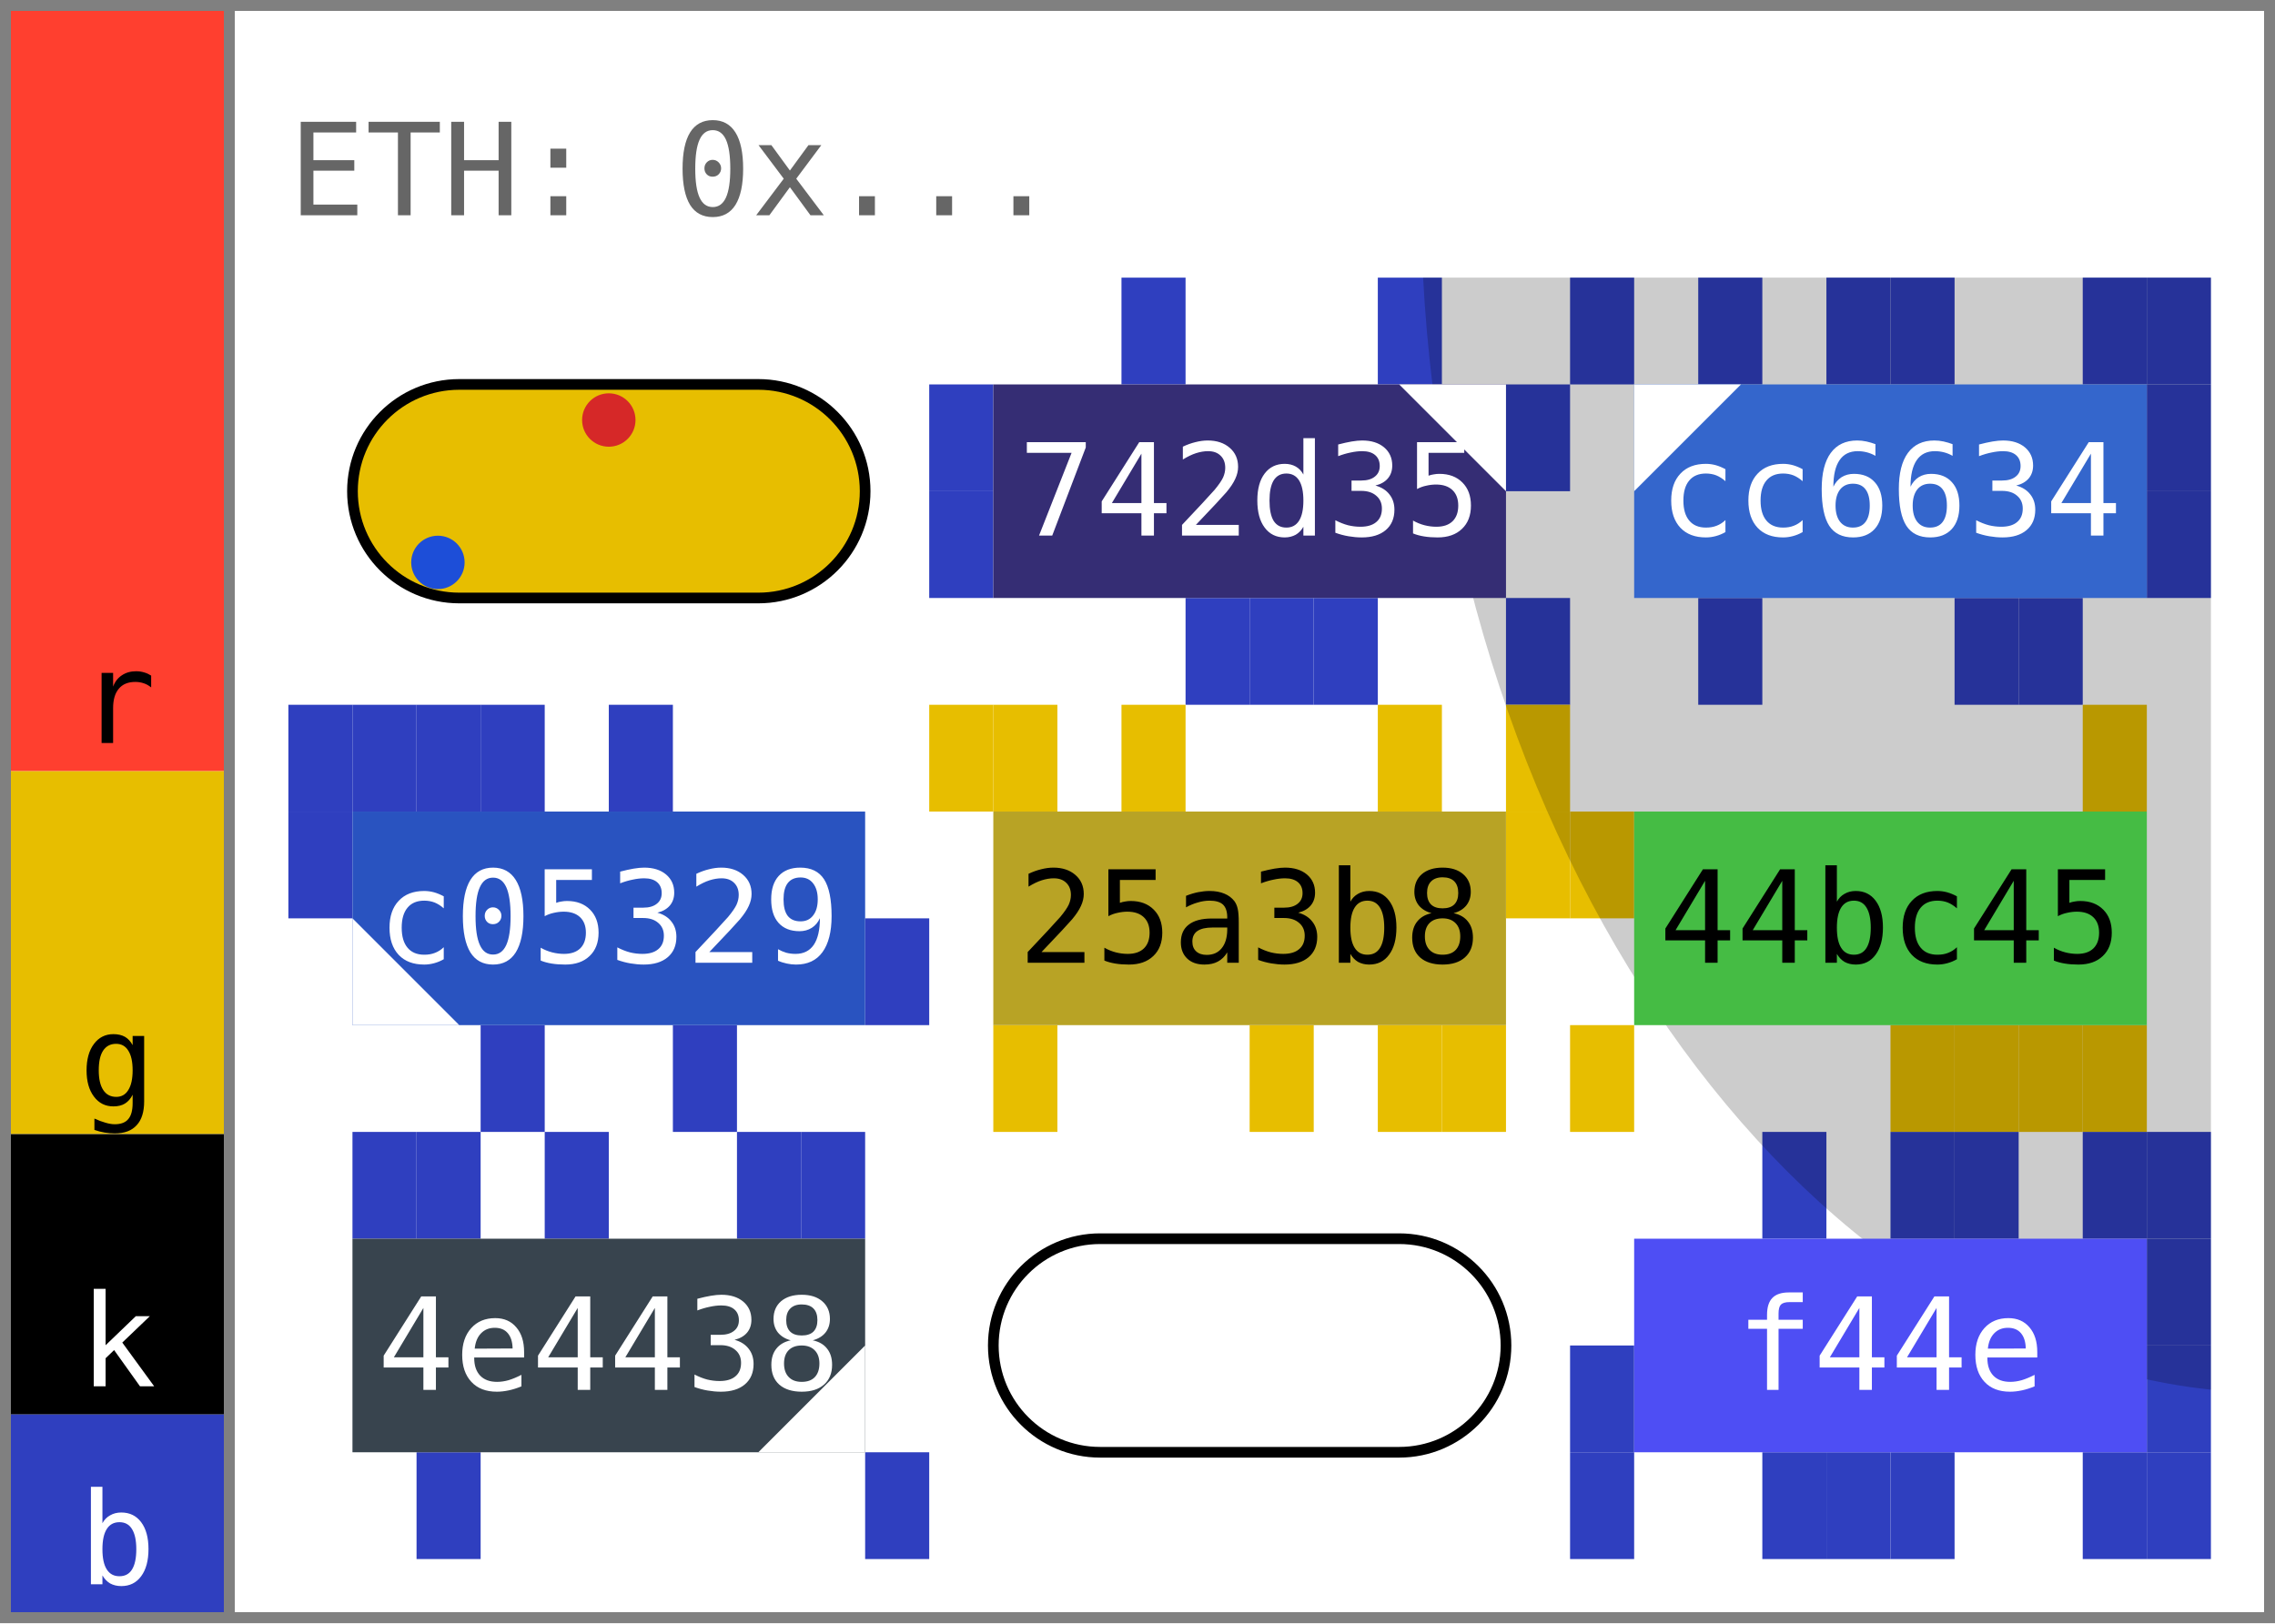
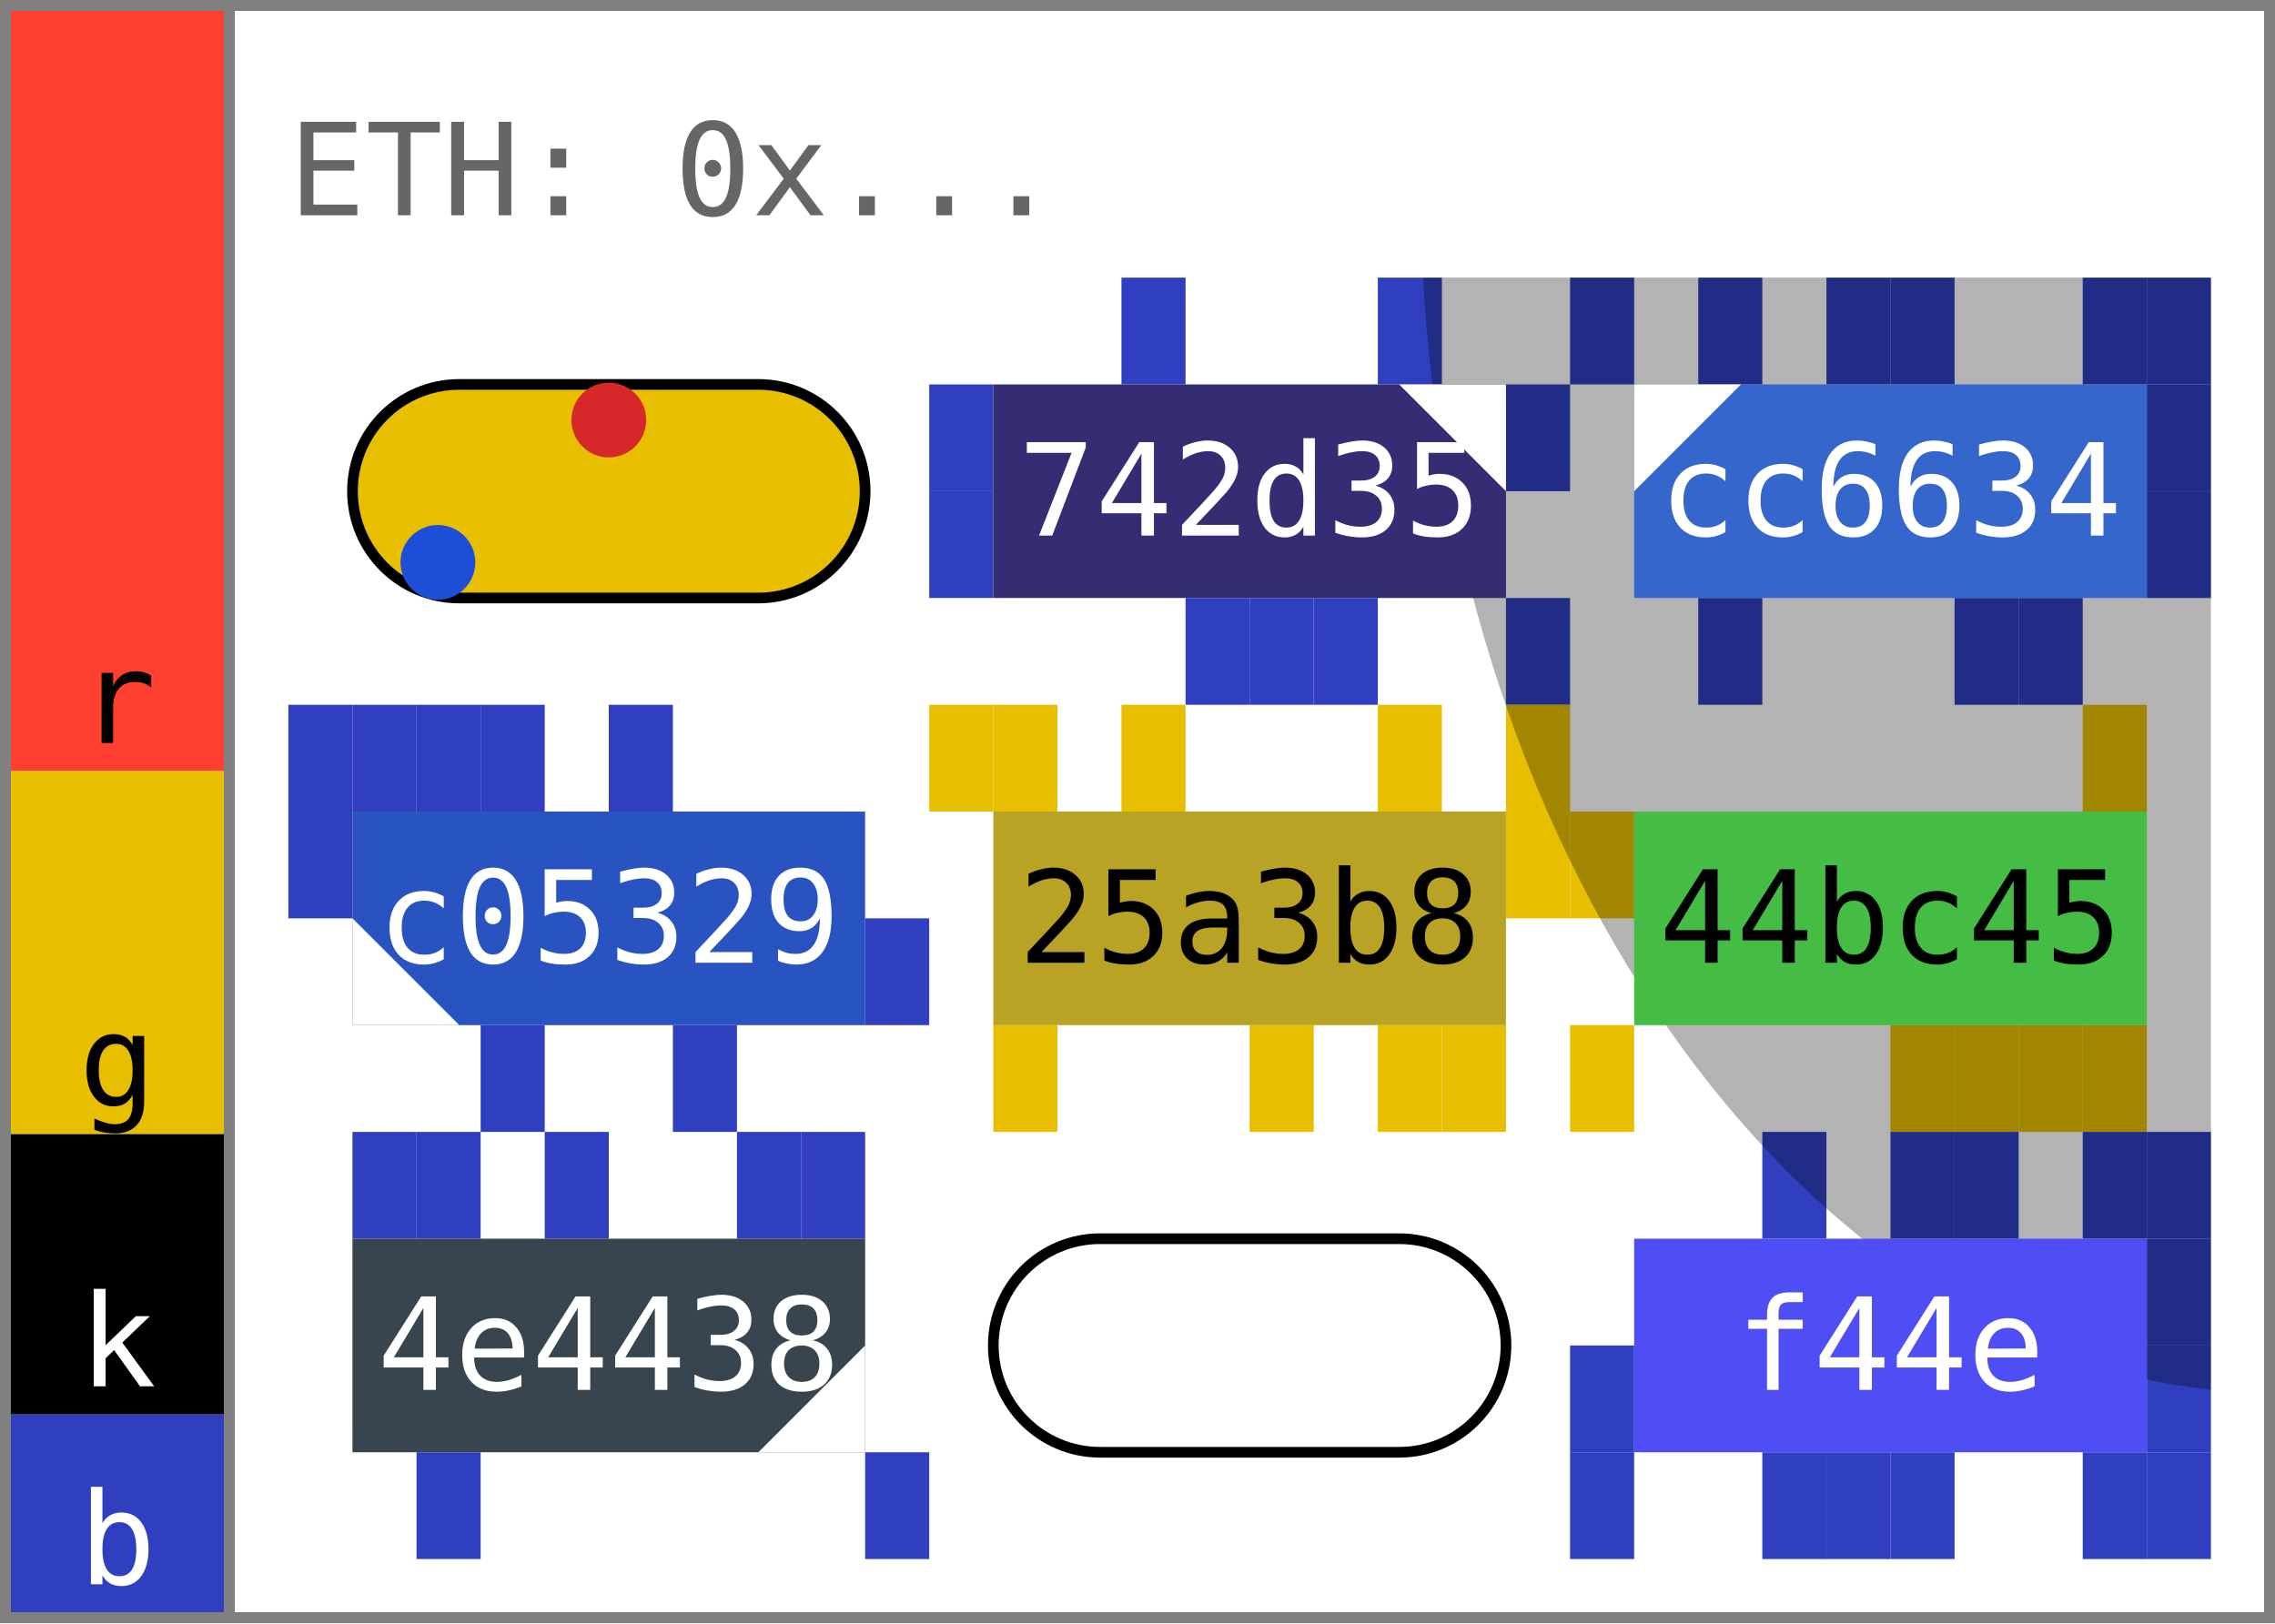
<svg xmlns="http://www.w3.org/2000/svg" width="213.0" height="152.0" viewBox="0 0 213.0 152.0" data-entviz-version="v6" data-entviz-lib="0.6.0" data-input-bytes="42" data-cols="3" data-rows="3">
  <defs>
    <clipPath id="grid-clip-c3948808cf358488-3x3">
      <rect x="27.0" y="26.0" width="180.0" height="120.0" />
    </clipPath>
  </defs>
  <rect x="0" y="0" width="213.0" height="152.0" fill="#ffffff" />
  <g data-channel="grid">
    <rect x="27.0" y="26.0" width="180.0" height="120.0" fill="#ffffff" />
    <g>
      <rect x="105.0" y="26.0" width="6.0" height="10.0" fill="#2f3fbf" />
      <rect x="129.0" y="26.0" width="6.0" height="10.0" fill="#2f3fbf" />
      <rect x="141.0" y="36.0" width="6.0" height="10.0" fill="#2f3fbf" />
      <rect x="141.0" y="56.0" width="6.0" height="10.0" fill="#2f3fbf" />
      <rect x="123.0" y="56.0" width="6.0" height="10.0" fill="#2f3fbf" />
      <rect x="117.0" y="56.0" width="6.0" height="10.0" fill="#2f3fbf" />
      <rect x="111.0" y="56.0" width="6.0" height="10.0" fill="#2f3fbf" />
      <rect x="87.0" y="46.0" width="6.0" height="10.0" fill="#2f3fbf" />
      <rect x="87.0" y="36.0" width="6.0" height="10.0" fill="#2f3fbf" />
      <rect x="147.0" y="26.0" width="6.0" height="10.0" fill="#2f3fbf" />
      <rect x="159.0" y="26.0" width="6.0" height="10.0" fill="#2f3fbf" />
      <rect x="171.0" y="26.0" width="6.0" height="10.0" fill="#2f3fbf" />
      <rect x="177.0" y="26.0" width="6.0" height="10.0" fill="#2f3fbf" />
      <rect x="195.0" y="26.0" width="6.0" height="10.0" fill="#2f3fbf" />
      <rect x="201.0" y="26.0" width="6.0" height="10.0" fill="#2f3fbf" />
      <rect x="201.0" y="36.0" width="6.0" height="10.0" fill="#2f3fbf" />
      <rect x="201.0" y="46.0" width="6.0" height="10.0" fill="#2f3fbf" />
      <rect x="189.0" y="56.0" width="6.0" height="10.0" fill="#2f3fbf" />
      <rect x="183.0" y="56.0" width="6.0" height="10.0" fill="#2f3fbf" />
      <rect x="159.0" y="56.0" width="6.0" height="10.0" fill="#2f3fbf" />
      <rect x="27.0" y="66.0" width="6.0" height="10.0" fill="#2f3fbf" />
      <rect x="33.0" y="66.0" width="6.0" height="10.0" fill="#2f3fbf" />
      <rect x="39.0" y="66.0" width="6.0" height="10.0" fill="#2f3fbf" />
      <rect x="45.0" y="66.0" width="6.0" height="10.0" fill="#2f3fbf" />
      <rect x="57.0" y="66.0" width="6.0" height="10.0" fill="#2f3fbf" />
      <rect x="81.0" y="86.0" width="6.0" height="10.0" fill="#2f3fbf" />
      <rect x="63.0" y="96.0" width="6.0" height="10.0" fill="#2f3fbf" />
      <rect x="45.0" y="96.0" width="6.0" height="10.0" fill="#2f3fbf" />
      <rect x="27.0" y="76.0" width="6.0" height="10.0" fill="#2f3fbf" />
      <rect x="87.0" y="66.0" width="6.0" height="10.0" fill="#e7be00" />
      <rect x="93.0" y="66.0" width="6.0" height="10.0" fill="#e7be00" />
      <rect x="105.0" y="66.0" width="6.0" height="10.0" fill="#e7be00" />
      <rect x="129.0" y="66.0" width="6.0" height="10.0" fill="#e7be00" />
      <rect x="141.0" y="66.0" width="6.0" height="10.0" fill="#e7be00" />
      <rect x="141.0" y="76.0" width="6.0" height="10.0" fill="#e7be00" />
      <rect x="135.0" y="96.0" width="6.0" height="10.0" fill="#e7be00" />
      <rect x="129.0" y="96.0" width="6.0" height="10.0" fill="#e7be00" />
      <rect x="117.0" y="96.0" width="6.0" height="10.0" fill="#e7be00" />
      <rect x="93.0" y="96.0" width="6.0" height="10.0" fill="#e7be00" />
      <rect x="195.0" y="66.0" width="6.0" height="10.0" fill="#e7be00" />
      <rect x="195.0" y="96.0" width="6.0" height="10.0" fill="#e7be00" />
      <rect x="189.0" y="96.0" width="6.0" height="10.0" fill="#e7be00" />
      <rect x="183.0" y="96.0" width="6.0" height="10.0" fill="#e7be00" />
      <rect x="177.0" y="96.0" width="6.0" height="10.0" fill="#e7be00" />
      <rect x="147.0" y="96.0" width="6.0" height="10.0" fill="#e7be00" />
      <rect x="147.0" y="76.0" width="6.0" height="10.0" fill="#e7be00" />
      <rect x="33.0" y="106.0" width="6.0" height="10.0" fill="#2f3fbf" />
      <rect x="39.0" y="106.0" width="6.0" height="10.0" fill="#2f3fbf" />
      <rect x="51.0" y="106.0" width="6.0" height="10.0" fill="#2f3fbf" />
      <rect x="69.0" y="106.0" width="6.0" height="10.0" fill="#2f3fbf" />
      <rect x="75.0" y="106.0" width="6.0" height="10.0" fill="#2f3fbf" />
      <rect x="81.0" y="136.0" width="6.0" height="10.0" fill="#2f3fbf" />
      <rect x="39.0" y="136.0" width="6.0" height="10.0" fill="#2f3fbf" />
      <rect x="165.0" y="106.0" width="6.0" height="10.0" fill="#2f3fbf" />
      <rect x="177.0" y="106.0" width="6.0" height="10.0" fill="#2f3fbf" />
      <rect x="183.0" y="106.0" width="6.0" height="10.0" fill="#2f3fbf" />
      <rect x="195.0" y="106.0" width="6.0" height="10.0" fill="#2f3fbf" />
      <rect x="201.0" y="106.0" width="6.0" height="10.0" fill="#2f3fbf" />
      <rect x="201.0" y="116.0" width="6.0" height="10.0" fill="#2f3fbf" />
      <rect x="201.0" y="126.0" width="6.0" height="10.0" fill="#2f3fbf" />
      <rect x="201.0" y="136.0" width="6.0" height="10.0" fill="#2f3fbf" />
      <rect x="195.0" y="136.0" width="6.0" height="10.0" fill="#2f3fbf" />
      <rect x="177.0" y="136.0" width="6.0" height="10.0" fill="#2f3fbf" />
      <rect x="171.0" y="136.0" width="6.0" height="10.0" fill="#2f3fbf" />
      <rect x="165.0" y="136.0" width="6.0" height="10.0" fill="#2f3fbf" />
      <rect x="147.0" y="136.0" width="6.0" height="10.0" fill="#2f3fbf" />
      <rect x="147.0" y="126.0" width="6.0" height="10.0" fill="#2f3fbf" />
    </g>
    <g clip-path="url(#grid-clip-c3948808cf358488-3x3)" data-channel="ellipse" data-ellipse-anchor-x="207.0" data-ellipse-anchor-y="26.0" data-ellipse-rx="104.70520903947423" data-ellipse-ry="73.55324601946538" data-ellipse-rotation-deg="84.0">
-       <ellipse cx="207.0" cy="26.0" rx="104.705" ry="73.553" transform="rotate(84.0 207.0 26.0)" fill="#000000" fill-opacity="0.2" />
+       <ellipse cx="207.0" cy="26.0" rx="104.705" ry="73.553" transform="rotate(84.0 207.0 26.0)" fill="#000000" fill-opacity="0.3" />
    </g>
    <g>
      <g data-channel="cell" data-cell-index="0" data-cell-row="0" data-cell-col="0" data-cell-blank="true" data-cell-blank-map="true">
        <rect x="33.0" y="36.0" width="48.0" height="20.0" rx="10.0" ry="10.0" fill="#e7be00" stroke="#000000" stroke-width="1" />
-         <circle cx="57.0" cy="39.333" r="2.5" fill="#d62828" data-blank-map-max="true" />
-         <circle cx="41.0" cy="52.667" r="2.5" fill="#1d4ed8" data-blank-map-min="true" />
+         <circle cx="57.0" cy="39.333" r="3.5" fill="#d62828" data-blank-map-max="true" />
+         <circle cx="41.0" cy="52.667" r="3.5" fill="#1d4ed8" data-blank-map-min="true" />
      </g>
      <g data-channel="cell" data-cell-index="1" data-cell-row="0" data-cell-col="1" data-cell-quartile="2">
        <rect x="93.0" y="36.0" width="48.0" height="20.0" fill="#352d74" />
        <text x="117.0" y="46.0" fill="#ffffff" style="font-family: &quot;JetBrains Mono&quot;, &quot;Menlo&quot;, &quot;Consolas&quot;, &quot;DejaVu Sans Mono&quot;, &quot;Liberation Mono&quot;, &quot;Roboto Mono&quot;, &quot;Noto Sans Mono&quot;, monospace; font-size: 12.0px;" text-anchor="middle" dominant-baseline="central">742d35</text>
        <polygon points="141.0,36.0 131.0,36.0 141.0,46.0" fill="#ffffff" />
      </g>
      <g data-channel="cell" data-cell-index="2" data-cell-row="0" data-cell-col="2" data-cell-quartile="1">
        <rect x="153.0" y="36.0" width="48.0" height="20.0" fill="#3466cc" />
        <text x="177.0" y="46.0" fill="#ffffff" style="font-family: &quot;JetBrains Mono&quot;, &quot;Menlo&quot;, &quot;Consolas&quot;, &quot;DejaVu Sans Mono&quot;, &quot;Liberation Mono&quot;, &quot;Roboto Mono&quot;, &quot;Noto Sans Mono&quot;, monospace; font-size: 12.0px;" text-anchor="middle" dominant-baseline="central">cc6634</text>
        <polygon points="153.0,36.0 163.0,36.0 153.0,46.0" fill="#ffffff" />
      </g>
      <g data-channel="cell" data-cell-index="3" data-cell-row="1" data-cell-col="0" data-cell-quartile="4">
        <rect x="33.0" y="76.0" width="48.0" height="20.0" fill="#2953c0" />
        <text x="57.0" y="86.0" fill="#ffffff" style="font-family: &quot;JetBrains Mono&quot;, &quot;Menlo&quot;, &quot;Consolas&quot;, &quot;DejaVu Sans Mono&quot;, &quot;Liberation Mono&quot;, &quot;Roboto Mono&quot;, &quot;Noto Sans Mono&quot;, monospace; font-size: 12.0px;" text-anchor="middle" dominant-baseline="central">c05329</text>
        <polygon points="33.0,96.0 33.0,86.0 43.0,96.0" fill="#ffffff" />
      </g>
      <g data-channel="cell" data-cell-index="4" data-cell-row="1" data-cell-col="1">
        <rect x="93.0" y="76.0" width="48.0" height="20.0" fill="#b8a325" />
        <text x="117.0" y="86.0" fill="#000000" style="font-family: &quot;JetBrains Mono&quot;, &quot;Menlo&quot;, &quot;Consolas&quot;, &quot;DejaVu Sans Mono&quot;, &quot;Liberation Mono&quot;, &quot;Roboto Mono&quot;, &quot;Noto Sans Mono&quot;, monospace; font-size: 12.0px;" text-anchor="middle" dominant-baseline="central">25a3b8</text>
      </g>
      <g data-channel="cell" data-cell-index="5" data-cell-row="1" data-cell-col="2">
        <rect x="153.0" y="76.0" width="48.0" height="20.0" fill="#45bc44" />
        <text x="177.0" y="86.0" fill="#000000" style="font-family: &quot;JetBrains Mono&quot;, &quot;Menlo&quot;, &quot;Consolas&quot;, &quot;DejaVu Sans Mono&quot;, &quot;Liberation Mono&quot;, &quot;Roboto Mono&quot;, &quot;Noto Sans Mono&quot;, monospace; font-size: 12.0px;" text-anchor="middle" dominant-baseline="central">44bc45</text>
      </g>
      <g data-channel="cell" data-cell-index="6" data-cell-row="2" data-cell-col="0" data-cell-quartile="3">
        <rect x="33.0" y="116.0" width="48.0" height="20.0" fill="#38444e" />
        <text x="57.0" y="126.0" fill="#ffffff" style="font-family: &quot;JetBrains Mono&quot;, &quot;Menlo&quot;, &quot;Consolas&quot;, &quot;DejaVu Sans Mono&quot;, &quot;Liberation Mono&quot;, &quot;Roboto Mono&quot;, &quot;Noto Sans Mono&quot;, monospace; font-size: 12.0px;" text-anchor="middle" dominant-baseline="central">4e4438</text>
        <polygon points="81.0,136.0 81.0,126.0 71.0,136.0" fill="#ffffff" />
      </g>
      <g data-channel="cell" data-cell-index="7" data-cell-row="2" data-cell-col="1" data-cell-blank="true">
        <rect x="93.0" y="116.0" width="48.0" height="20.0" rx="10.0" ry="10.0" fill="none" stroke="#000000" stroke-width="1" />
      </g>
      <g data-channel="cell" data-cell-index="8" data-cell-row="2" data-cell-col="2">
        <rect x="153.0" y="116.0" width="48.0" height="20.0" fill="#4e4ef4" />
        <text x="177.0" y="126.0" fill="#ffffff" style="font-family: &quot;JetBrains Mono&quot;, &quot;Menlo&quot;, &quot;Consolas&quot;, &quot;DejaVu Sans Mono&quot;, &quot;Liberation Mono&quot;, &quot;Roboto Mono&quot;, &quot;Noto Sans Mono&quot;, monospace; font-size: 12.0px;" text-anchor="middle" dominant-baseline="central">f44e</text>
      </g>
    </g>
  </g>
  <g data-channel="color-bar">
    <g data-color-bar-rank="0" data-color-bar-band="R">
      <rect x="1" y="1" width="20.0" height="71.217" fill="#ff3f2f" />
      <text x="11.0" y="69.577" fill="#000000" style="font-family: &quot;JetBrains Mono&quot;, &quot;Menlo&quot;, &quot;Consolas&quot;, &quot;DejaVu Sans Mono&quot;, &quot;Liberation Mono&quot;, &quot;Roboto Mono&quot;, &quot;Noto Sans Mono&quot;, monospace; font-size: 12.0px;" text-anchor="middle" data-color-bar-letter="true">r</text>
    </g>
    <g data-color-bar-rank="1" data-color-bar-band="G">
      <rect x="1" y="72.217" width="20.0" height="33.989" fill="#e7be00" />
      <text x="11.0" y="103.566" fill="#000000" style="font-family: &quot;JetBrains Mono&quot;, &quot;Menlo&quot;, &quot;Consolas&quot;, &quot;DejaVu Sans Mono&quot;, &quot;Liberation Mono&quot;, &quot;Roboto Mono&quot;, &quot;Noto Sans Mono&quot;, monospace; font-size: 12.0px;" text-anchor="middle" data-color-bar-letter="true">g</text>
    </g>
    <g data-color-bar-rank="2" data-color-bar-band="K">
      <rect x="1" y="106.206" width="20.0" height="26.256" fill="#000000" />
      <text x="11.0" y="129.822" fill="#ffffff" style="font-family: &quot;JetBrains Mono&quot;, &quot;Menlo&quot;, &quot;Consolas&quot;, &quot;DejaVu Sans Mono&quot;, &quot;Liberation Mono&quot;, &quot;Roboto Mono&quot;, &quot;Noto Sans Mono&quot;, monospace; font-size: 12.0px;" text-anchor="middle" data-color-bar-letter="true">k</text>
    </g>
    <g data-color-bar-rank="3" data-color-bar-band="B">
      <rect x="1" y="132.462" width="20.0" height="18.538" fill="#2f3fbf" />
      <text x="11.0" y="148.36" fill="#ffffff" style="font-family: &quot;JetBrains Mono&quot;, &quot;Menlo&quot;, &quot;Consolas&quot;, &quot;DejaVu Sans Mono&quot;, &quot;Liberation Mono&quot;, &quot;Roboto Mono&quot;, &quot;Noto Sans Mono&quot;, monospace; font-size: 12.0px;" text-anchor="middle" data-color-bar-letter="true">b</text>
    </g>
  </g>
  <g data-channel="label-top">
    <text x="27.0" y="16.0" fill="#666666" style="font-family: &quot;JetBrains Mono&quot;, &quot;Menlo&quot;, &quot;Consolas&quot;, &quot;DejaVu Sans Mono&quot;, &quot;Liberation Mono&quot;, &quot;Roboto Mono&quot;, &quot;Noto Sans Mono&quot;, monospace; font-size: 12.0px;" dominant-baseline="central">ETH: 0x...</text>
  </g>
  <line x1="0" y1="0.5" x2="213.0" y2="0.5" stroke="#808080" stroke-width="1" shape-rendering="crispEdges" />
  <line x1="212.5" y1="0" x2="212.5" y2="152.0" stroke="#808080" stroke-width="1" shape-rendering="crispEdges" />
  <line x1="0" y1="151.5" x2="213.0" y2="151.5" stroke="#808080" stroke-width="1" shape-rendering="crispEdges" />
  <line x1="0.5" y1="0" x2="0.5" y2="152.0" stroke="#808080" stroke-width="1" shape-rendering="crispEdges" />
  <line x1="21.5" y1="0" x2="21.5" y2="152.0" stroke="#808080" stroke-width="1" shape-rendering="crispEdges" />
</svg>
